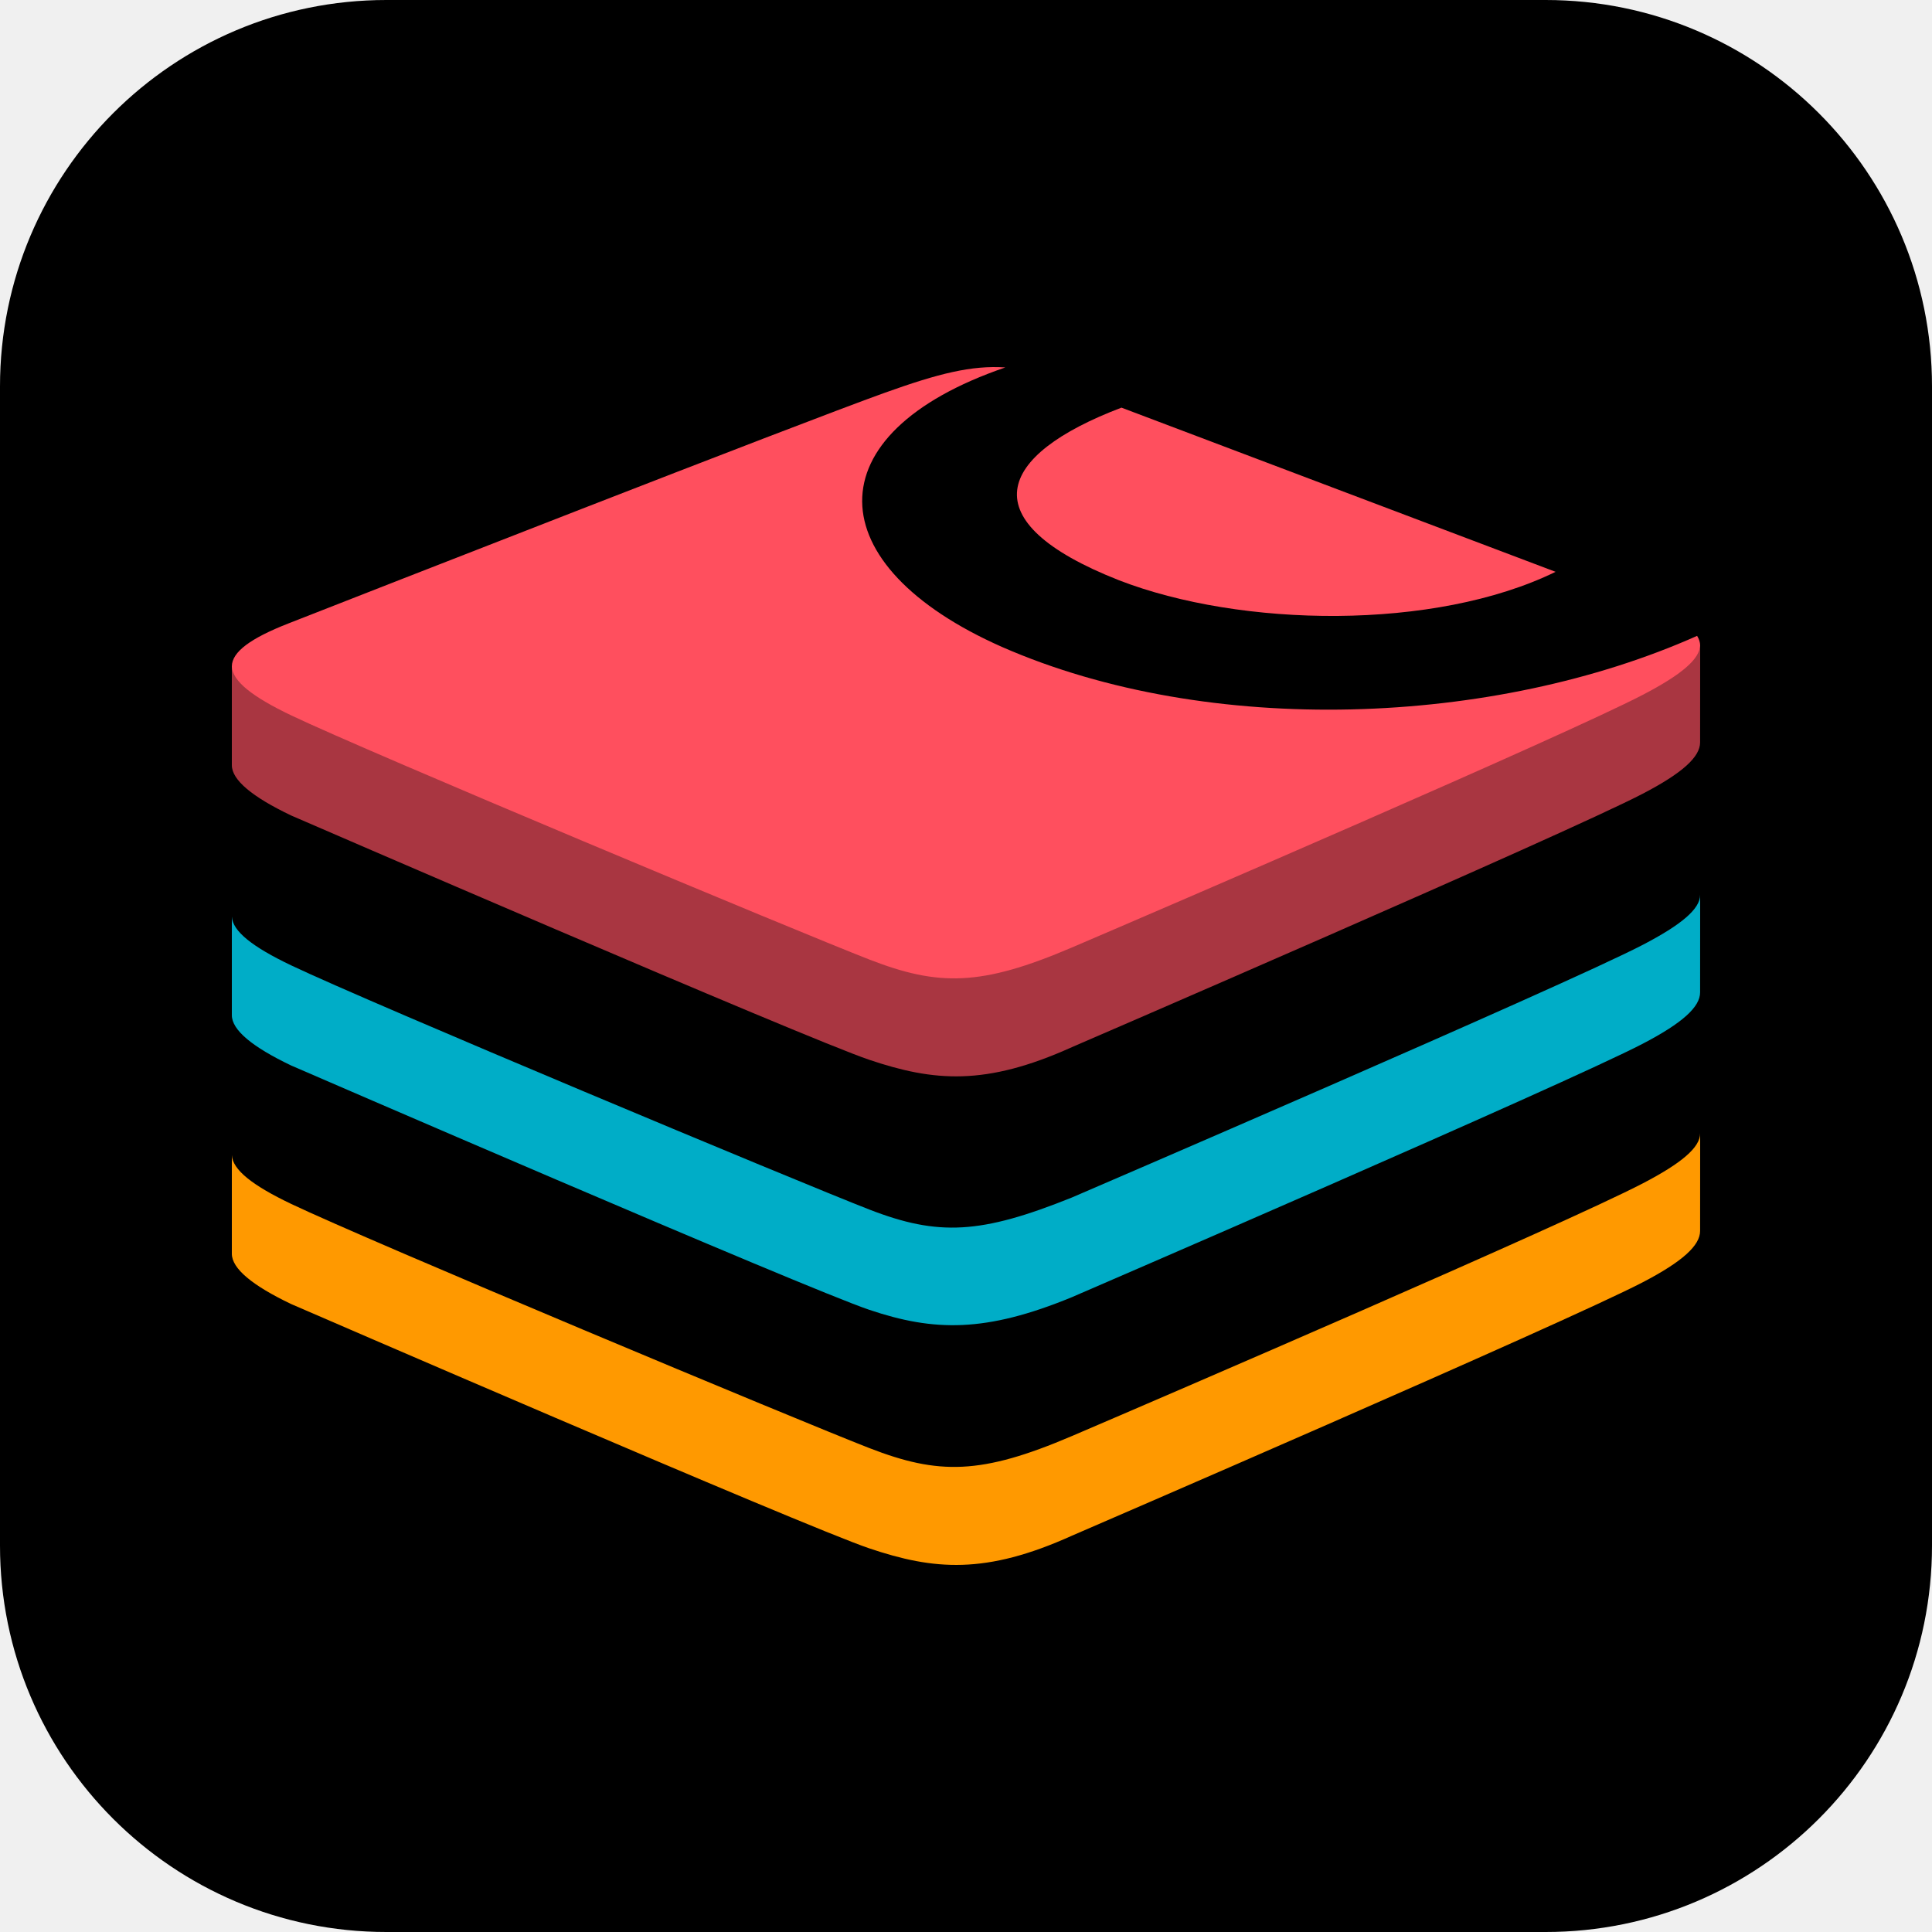
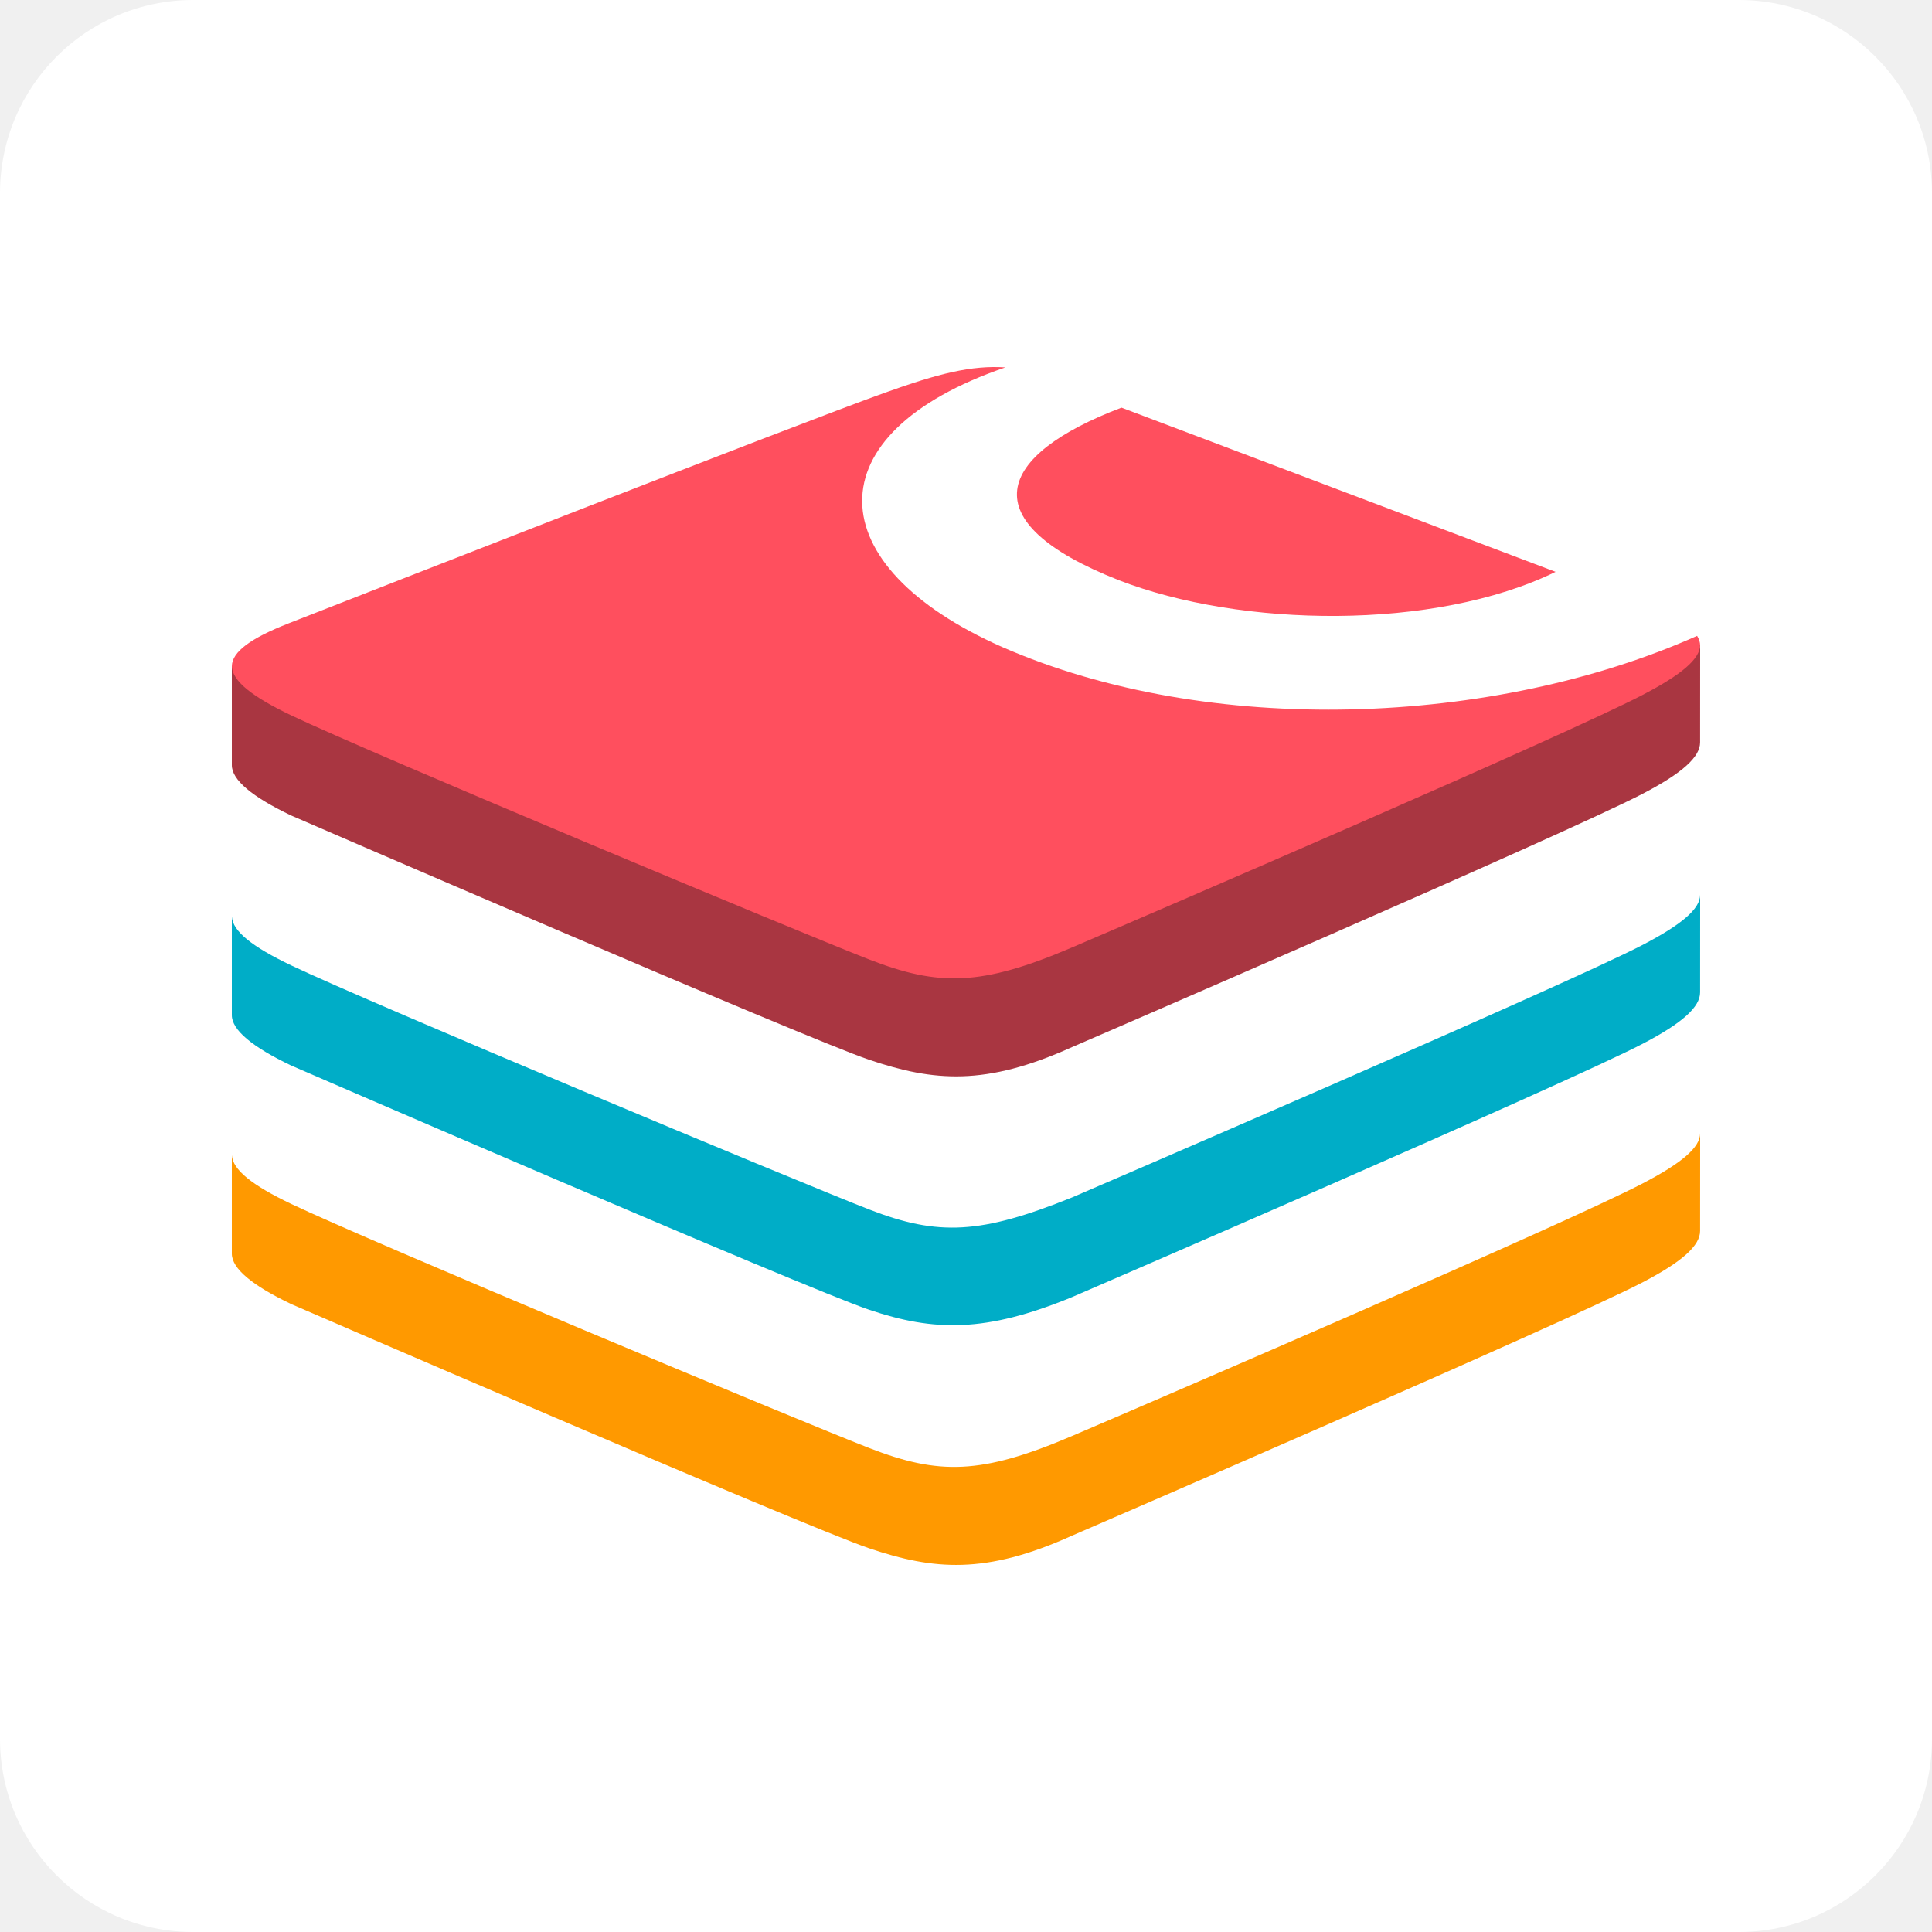
- <svg xmlns="http://www.w3.org/2000/svg" width="200" height="200" viewBox="0 0 200 200" fill="none">
-   <rect width="200" height="200" rx="40" fill="black" />
-   <path d="M115.826 60.064C128.427 64.955 148.501 65.32 161.034 59.195L116.094 42.199C103.111 47.127 100.386 53.987 115.826 60.064Z" fill="#FF4F5E" />
-   <path d="M175.684 65.824C154.685 75.188 125.197 76.379 103.731 66.973C84.709 58.557 84.028 44.897 104.071 38.037C100.569 37.806 97.163 38.663 91.617 40.65C82.216 44.022 37.743 61.449 29.832 64.548C25.958 66.067 24.018 67.477 24 68.972C24 68.972 24 74.103 24 75.635C24 77.166 30.142 80.709 30.142 80.709L90.619 104.84H107.362L169.736 79.064C173.865 76.913 175.69 75.248 175.684 73.735L176 66.821C175.994 66.481 175.89 66.152 175.684 65.824Z" fill="#FF4F5E" />
-   <path d="M176 66.731C176.012 68.207 174.06 69.848 170.04 71.938C161.928 76.161 120.379 94.06 110.961 98.085C101.544 102.11 97.15 102.11 89.981 99.325C82.812 96.54 38.2 77.899 30.142 74.053C26.128 72.139 24.073 70.516 24 68.997V79.212C24 80.743 26.11 82.494 30.142 84.42C30.142 84.42 83.287 107.452 89.981 109.708C96.675 111.963 102.019 112.438 110.961 108.402C110.961 108.402 161.934 86.394 170.046 82.171C174.176 80.02 176 78.355 175.994 76.842L176 66.731Z" fill="#A93641" />
-   <path d="M176 92.612C176.012 94.088 174.06 95.729 170.04 97.819C161.928 102.042 110.961 123.966 110.961 123.966C101.544 127.753 97.15 127.991 89.981 125.206C82.812 122.421 38.2 103.78 30.142 99.934C26.128 98.02 24.073 96.397 24 94.878V105.093C24 106.624 26.11 108.375 30.142 110.301C30.142 110.301 83.287 133.333 89.981 135.589C96.675 137.845 102.019 137.963 110.961 134.283C110.961 134.283 161.934 112.275 170.046 108.052C174.176 105.901 176 104.236 175.994 102.723L176 92.612Z" fill="#00ADC7" />
-   <path d="M176 117.306C176.012 118.782 174.06 120.423 170.04 122.513C161.928 126.736 120.379 144.636 110.961 148.66C101.544 152.685 97.15 152.685 89.981 149.9C82.812 147.115 38.2 128.474 30.142 124.628C26.128 122.714 24.073 121.091 24 119.572V129.787C24 131.318 26.11 133.069 30.142 134.995C30.142 134.995 83.287 158.027 89.981 160.283C96.675 162.539 102.019 163.014 110.961 158.977C110.961 158.977 161.934 136.969 170.046 132.746C174.176 130.595 176 128.93 175.994 127.417L176 117.306Z" fill="#FF9900" />
+ <svg xmlns="http://www.w3.org/2000/svg" width="100" height="100" viewBox="0 0 100 100" fill="none">
+   <rect width="100" height="100" rx="10" fill="white" />
+   <path d="M57.913 30.032C64.213 32.478 74.25 32.66 80.517 29.598L58.047 21.1C51.555 23.564 50.193 26.994 57.913 30.032Z" fill="#FF4F5E" />
+   <path d="M87.842 32.912C77.343 37.594 62.599 38.19 51.865 33.486C42.354 29.278 42.014 22.448 52.036 19.018C50.284 18.903 48.581 19.331 45.809 20.325C41.108 22.011 18.872 30.725 14.916 32.274C12.979 33.034 12.009 33.739 12 34.486C12 34.486 12 37.052 12 37.817C12 38.583 15.071 40.354 15.071 40.354L45.309 52.42H53.681L84.868 39.532C86.933 38.456 87.845 37.624 87.842 36.868L88 33.41C87.997 33.24 87.945 33.076 87.842 32.912Z" fill="#FF4F5E" />
+   <path d="M88 33.365C88.006 34.104 87.03 34.924 85.02 35.969C80.964 38.081 60.19 47.03 55.481 49.043C50.772 51.055 48.575 51.055 44.991 49.663C41.406 48.27 19.1 38.95 15.071 37.026C13.064 36.069 12.037 35.258 12 34.499V39.606C12 40.372 13.055 41.247 15.071 42.21C15.071 42.21 41.644 53.726 44.991 54.854C48.337 55.982 51.009 56.219 55.481 54.201C55.481 54.201 80.967 43.197 85.023 41.086C87.088 40.01 88 39.178 87.997 38.421L88 33.365Z" fill="#A93641" />
+   <path d="M88 46.306C88.006 47.044 87.03 47.864 85.02 48.91C80.964 51.021 55.481 61.983 55.481 61.983C50.772 63.877 48.575 63.995 44.991 62.603C41.406 61.21 19.1 51.89 15.071 49.967C13.064 49.01 12.037 48.199 12 47.439V52.546C12 53.312 13.055 54.188 15.071 55.151C15.071 55.151 41.644 66.667 44.991 67.794C48.337 68.922 51.009 68.982 55.481 67.141C55.481 67.141 80.967 56.138 85.023 54.026C87.088 52.95 88 52.118 87.997 51.361L88 46.306Z" fill="#00ADC7" />
+   <path d="M88 58.653C88.006 59.391 87.03 60.211 85.02 61.257C80.964 63.368 60.19 72.318 55.481 74.33C50.772 76.342 48.575 76.342 44.991 74.95C41.406 73.557 19.1 64.237 15.071 62.314C13.064 61.357 12.037 60.546 12 59.786V64.893C12 65.659 13.055 66.534 15.071 67.498C15.071 67.498 41.644 79.013 44.991 80.141C48.337 81.269 51.009 81.507 55.481 79.488C55.481 79.488 80.967 68.484 85.023 66.373C87.088 65.297 88 64.465 87.997 63.708L88 58.653Z" fill="#FF9900" />
</svg>
